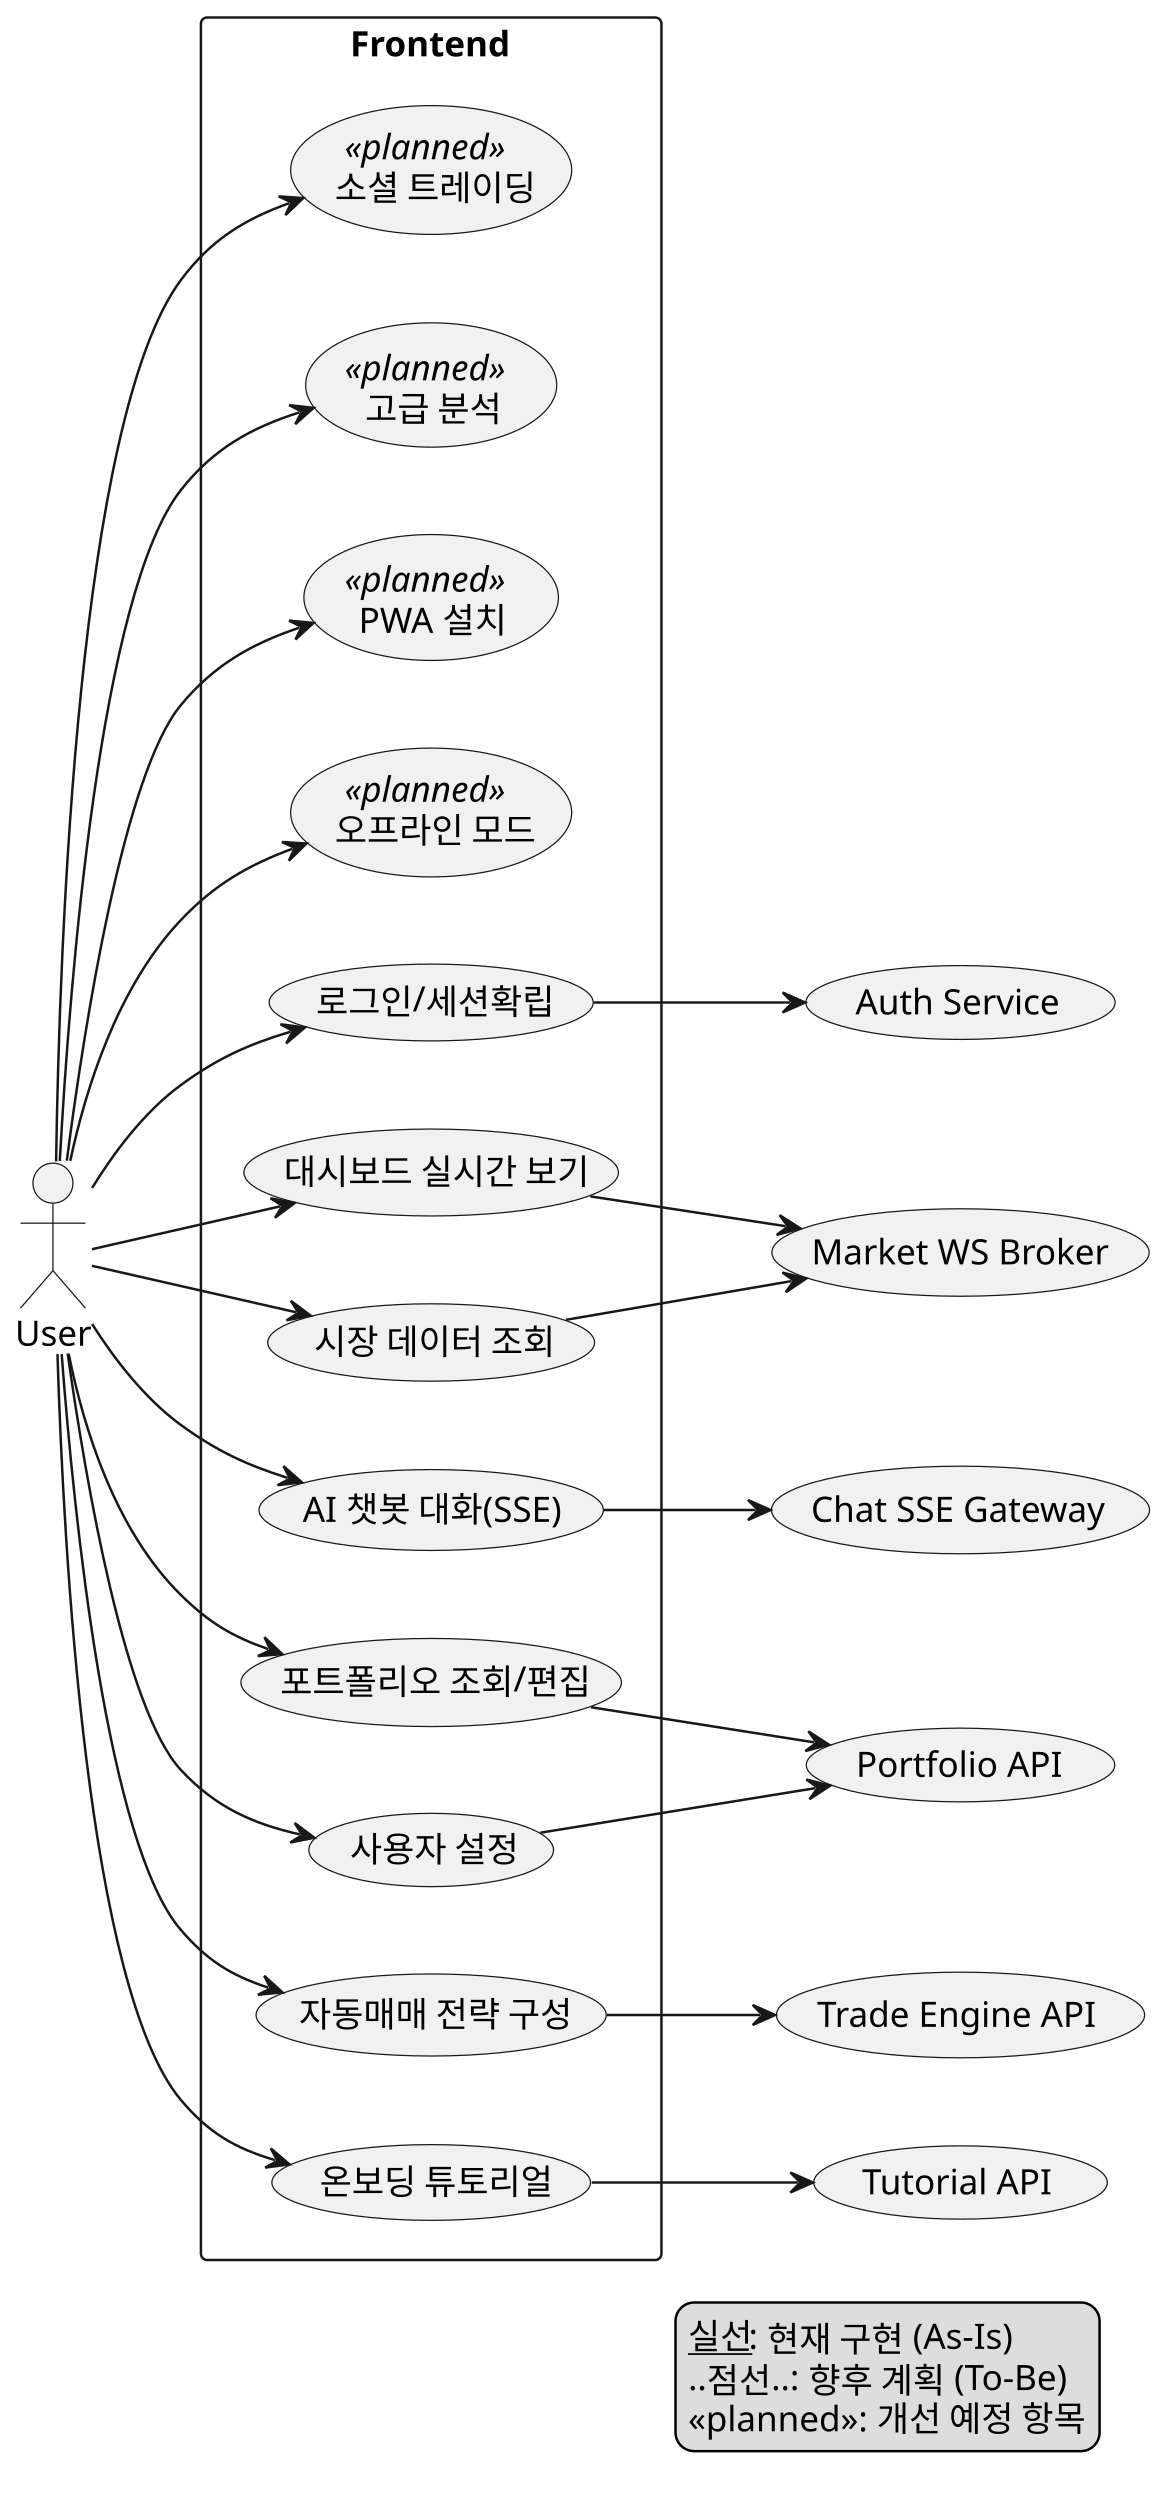
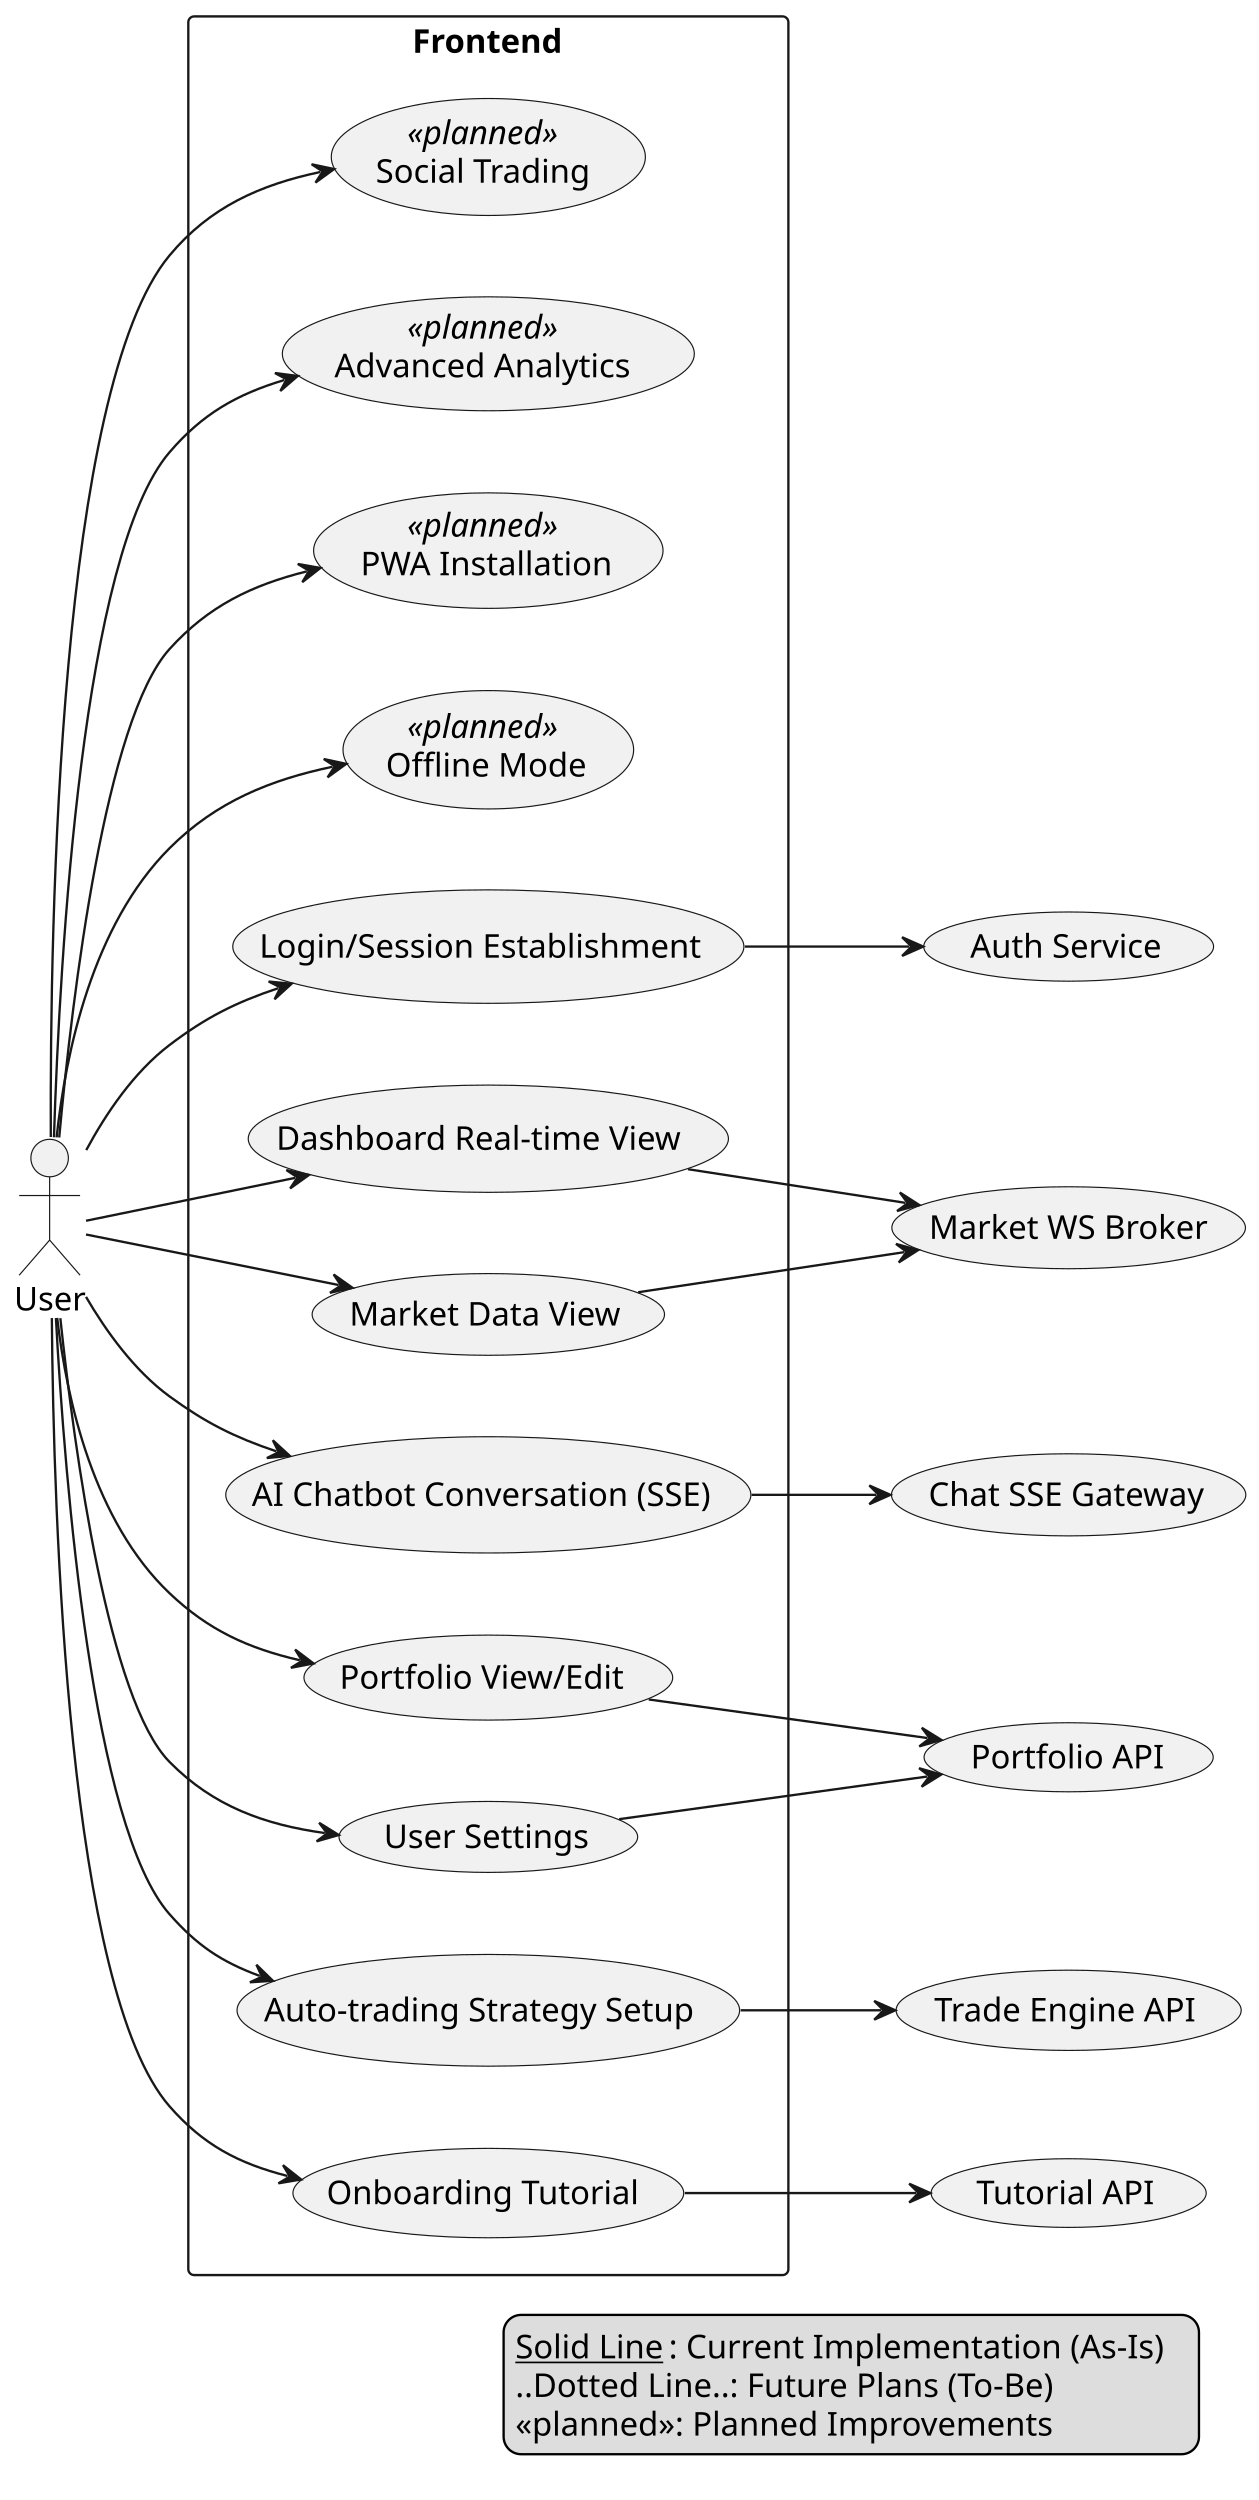
- <svg xmlns="http://www.w3.org/2000/svg" contentStyleType="text/css" data-diagram-type="DESCRIPTION" height="1000px" preserveAspectRatio="none" style="width:465px;height:1000px;background:#FFFFFF;" version="1.1" viewBox="0 0 465 1000" width="465px" zoomAndPan="magnify">
+ <svg xmlns="http://www.w3.org/2000/svg" contentStyleType="text/css" data-diagram-type="DESCRIPTION" height="1067px" preserveAspectRatio="none" style="width:537px;height:1067px;background:#FFFFFF;" version="1.1" viewBox="0 0 537 1067" width="537px" zoomAndPan="magnify">
  <defs />
  <g>
    <g class="cluster" data-entity="FE" data-source-line="3" data-uid="ent0003" id="cluster_FE">
-       <rect fill="none" height="897" rx="2.5" ry="2.5" style="stroke:#181818;stroke-width:1;" width="184.21" x="80.37" y="7" />
-       <text fill="#000000" font-family="sans-serif" font-size="14" font-weight="bold" lengthAdjust="spacing" textLength="64.887" x="140.032" y="22.535">Frontend</text>
+       <rect fill="none" height="964" rx="2.5" ry="2.5" style="stroke:#181818;stroke-width:1;" width="256.11" x="80.37" y="7" />
+       <text fill="#000000" font-family="sans-serif" font-size="14" font-weight="bold" lengthAdjust="spacing" textLength="64.887" x="175.982" y="22.535">Frontend</text>
    </g>
    <g class="entity" data-entity="UC_Login" data-source-line="4" data-uid="ent0004" id="entity_UC_Login">
-       <ellipse cx="172.469" cy="401.002" fill="#F1F1F1" rx="64.808" ry="15.362" style="stroke:#181818;stroke-width:0.5;" />
-       <text fill="#000000" font-family="sans-serif" font-size="14" lengthAdjust="spacing" textLength="92.112" x="126.413" y="405.746">로그인/세션확립</text>
+       <ellipse cx="208.421" cy="404.004" fill="#F1F1F1" rx="109.071" ry="24.214" style="stroke:#181818;stroke-width:0.5;" />
+       <text fill="#000000" font-family="sans-serif" font-size="14" lengthAdjust="spacing" textLength="195.467" x="110.687" y="408.748">Login/Session Establishment</text>
    </g>
    <g class="entity" data-entity="UC_ViewDashboard" data-source-line="5" data-uid="ent0005" id="entity_UC_ViewDashboard">
-       <ellipse cx="172.471" cy="469.002" fill="#F1F1F1" rx="74.912" ry="17.382" style="stroke:#181818;stroke-width:0.5;" />
-       <text fill="#000000" font-family="sans-serif" font-size="14" lengthAdjust="spacing" textLength="117.849" x="113.547" y="473.746">대시보드 실시간 보기</text>
+       <ellipse cx="208.421" cy="486.004" fill="#F1F1F1" rx="102.471" ry="22.894" style="stroke:#181818;stroke-width:0.5;" />
+       <text fill="#000000" font-family="sans-serif" font-size="14" lengthAdjust="spacing" textLength="181.057" x="117.893" y="490.748">Dashboard Real-time View</text>
    </g>
    <g class="entity" data-entity="UC_ChatAI" data-source-line="6" data-uid="ent0006" id="entity_UC_ChatAI">
-       <ellipse cx="172.474" cy="604.005" fill="#F1F1F1" rx="68.874" ry="16.175" style="stroke:#181818;stroke-width:0.5;" />
-       <text fill="#000000" font-family="sans-serif" font-size="14" lengthAdjust="spacing" textLength="102.765" x="121.091" y="608.749">AI 챗봇 대화(SSE)</text>
+       <ellipse cx="208.417" cy="638.001" fill="#F1F1F1" rx="112.057" ry="24.811" style="stroke:#181818;stroke-width:0.5;" />
+       <text fill="#000000" font-family="sans-serif" font-size="14" lengthAdjust="spacing" textLength="201.934" x="107.45" y="642.746">AI Chatbot Conversation (SSE)</text>
    </g>
    <g class="entity" data-entity="UC_ManagePortfolio" data-source-line="7" data-uid="ent0007" id="entity_UC_ManagePortfolio">
-       <ellipse cx="172.469" cy="673.002" fill="#F1F1F1" rx="76.109" ry="17.622" style="stroke:#181818;stroke-width:0.5;" />
-       <text fill="#000000" font-family="sans-serif" font-size="14" lengthAdjust="spacing" textLength="120.761" x="112.089" y="677.746">포트폴리오 조회/편집</text>
+       <ellipse cx="208.419" cy="716" fill="#F1F1F1" rx="78.699" ry="18.14" style="stroke:#181818;stroke-width:0.5;" />
+       <text fill="#000000" font-family="sans-serif" font-size="14" lengthAdjust="spacing" textLength="126.984" x="144.927" y="720.744">Portfolio View/Edit</text>
    </g>
    <g class="entity" data-entity="UC_Autotrade" data-source-line="8" data-uid="ent0008" id="entity_UC_Autotrade">
-       <ellipse cx="172.47" cy="805.998" fill="#F1F1F1" rx="70.04" ry="16.408" style="stroke:#181818;stroke-width:0.5;" />
-       <text fill="#000000" font-family="sans-serif" font-size="14" lengthAdjust="spacing" textLength="105.739" x="119.6" y="810.742">자동매매 전략 구성</text>
+       <ellipse cx="208.42" cy="858" fill="#F1F1F1" rx="107.25" ry="23.85" style="stroke:#181818;stroke-width:0.5;" />
+       <text fill="#000000" font-family="sans-serif" font-size="14" lengthAdjust="spacing" textLength="191.509" x="112.665" y="862.744">Auto-trading Strategy Setup</text>
    </g>
    <g class="entity" data-entity="UC_Settings" data-source-line="9" data-uid="ent0009" id="entity_UC_Settings">
-       <ellipse cx="172.468" cy="739.999" fill="#F1F1F1" rx="48.948" ry="14.659" style="stroke:#181818;stroke-width:0.5;" />
-       <text fill="#000000" font-family="sans-serif" font-size="14" lengthAdjust="spacing" textLength="64.98" x="139.978" y="744.743">사용자 설정</text>
+       <ellipse cx="208.425" cy="783.997" fill="#F1F1F1" rx="63.735" ry="15.147" style="stroke:#181818;stroke-width:0.5;" />
+       <text fill="#000000" font-family="sans-serif" font-size="14" lengthAdjust="spacing" textLength="89.209" x="163.82" y="788.741">User Settings</text>
    </g>
    <g class="entity" data-entity="UC_Tutorial" data-source-line="10" data-uid="ent0010" id="entity_UC_Tutorial">
-       <ellipse cx="172.471" cy="872.996" fill="#F1F1F1" rx="63.731" ry="15.146" style="stroke:#181818;stroke-width:0.5;" />
-       <text fill="#000000" font-family="sans-serif" font-size="14" lengthAdjust="spacing" textLength="89.2" x="127.871" y="877.74">온보딩 튜토리얼</text>
+       <ellipse cx="208.416" cy="936.001" fill="#F1F1F1" rx="83.406" ry="19.081" style="stroke:#181818;stroke-width:0.5;" />
+       <text fill="#000000" font-family="sans-serif" font-size="14" lengthAdjust="spacing" textLength="138.072" x="139.38" y="940.745">Onboarding Tutorial</text>
    </g>
    <g class="entity" data-entity="UC_MarketData" data-source-line="11" data-uid="ent0011" id="entity_UC_MarketData">
-       <ellipse cx="172.466" cy="536.995" fill="#F1F1F1" rx="65.376" ry="15.475" style="stroke:#181818;stroke-width:0.5;" />
-       <text fill="#000000" font-family="sans-serif" font-size="14" lengthAdjust="spacing" textLength="93.629" x="125.651" y="541.739">시장 데이터 조회</text>
+       <ellipse cx="208.417" cy="561.001" fill="#F1F1F1" rx="75.207" ry="17.441" style="stroke:#181818;stroke-width:0.5;" />
+       <text fill="#000000" font-family="sans-serif" font-size="14" lengthAdjust="spacing" textLength="118.569" x="149.132" y="565.745">Market Data View</text>
    </g>
    <g class="entity" data-entity="UC_OfflineMode" data-source-line="13" data-uid="ent0012" id="entity_UC_OfflineMode">
-       <ellipse cx="172.471" cy="325.002" fill="#F1F1F1" rx="56.211" ry="25.762" style="stroke:#181818;stroke-width:0.5;" />
-       <text fill="#000000" font-family="sans-serif" font-size="14" font-style="italic" lengthAdjust="spacing" textLength="69.248" x="137.847" y="320.706">«planned»</text>
-       <text fill="#000000" font-family="sans-serif" font-size="14" lengthAdjust="spacing" textLength="77.09" x="133.926" y="337.194">오프라인 모드</text>
+       <ellipse cx="208.415" cy="319.997" fill="#F1F1F1" rx="62.025" ry="25.257" style="stroke:#181818;stroke-width:0.5;" />
+       <text fill="#000000" font-family="sans-serif" font-size="14" font-style="italic" lengthAdjust="spacing" textLength="69.248" x="173.791" y="314.96">«planned»</text>
+       <text fill="#000000" font-family="sans-serif" font-size="14" lengthAdjust="spacing" textLength="87.452" x="164.689" y="331.448">Offline Mode</text>
    </g>
    <g class="entity" data-entity="UC_PWA" data-source-line="14" data-uid="ent0013" id="entity_UC_PWA">
-       <ellipse cx="172.472" cy="238.996" fill="#F1F1F1" rx="50.913" ry="25.176" style="stroke:#181818;stroke-width:0.5;" />
-       <text fill="#000000" font-family="sans-serif" font-size="14" font-style="italic" lengthAdjust="spacing" textLength="69.248" x="137.849" y="236.656">«planned»</text>
-       <text fill="#000000" font-family="sans-serif" font-size="14" lengthAdjust="spacing" textLength="58.024" x="143.461" y="253.144">PWA 설치</text>
+       <ellipse cx="208.416" cy="234.999" fill="#F1F1F1" rx="74.576" ry="24.649" style="stroke:#181818;stroke-width:0.5;" />
+       <text fill="#000000" font-family="sans-serif" font-size="14" font-style="italic" lengthAdjust="spacing" textLength="69.248" x="173.791" y="229.04">«planned»</text>
+       <text fill="#000000" font-family="sans-serif" font-size="14" lengthAdjust="spacing" textLength="109.026" x="153.902" y="245.528">PWA Installation</text>
    </g>
    <g class="entity" data-entity="UC_AdvancedAnalytics" data-source-line="15" data-uid="ent0014" id="entity_UC_AdvancedAnalytics">
-       <ellipse cx="172.475" cy="153.998" fill="#F1F1F1" rx="50.225" ry="24.858" style="stroke:#181818;stroke-width:0.5;" />
-       <text fill="#000000" font-family="sans-serif" font-size="14" font-style="italic" lengthAdjust="spacing" textLength="69.248" x="137.851" y="152.122">«planned»</text>
-       <text fill="#000000" font-family="sans-serif" font-size="14" lengthAdjust="spacing" textLength="52.87" x="146.04" y="168.61">고급 분석</text>
+       <ellipse cx="208.418" cy="150.997" fill="#F1F1F1" rx="87.928" ry="24.317" style="stroke:#181818;stroke-width:0.5;" />
+       <text fill="#000000" font-family="sans-serif" font-size="14" font-style="italic" lengthAdjust="spacing" textLength="69.248" x="173.794" y="144.52">«planned»</text>
+       <text fill="#000000" font-family="sans-serif" font-size="14" lengthAdjust="spacing" textLength="131.38" x="142.728" y="161.008">Advanced Analytics</text>
    </g>
    <g class="entity" data-entity="UC_SocialTrading" data-source-line="16" data-uid="ent0015" id="entity_UC_SocialTrading">
-       <ellipse cx="172.471" cy="68.002" fill="#F1F1F1" rx="56.211" ry="25.762" style="stroke:#181818;stroke-width:0.5;" />
-       <text fill="#000000" font-family="sans-serif" font-size="14" font-style="italic" lengthAdjust="spacing" textLength="69.248" x="137.847" y="63.706">«planned»</text>
-       <text fill="#000000" font-family="sans-serif" font-size="14" lengthAdjust="spacing" textLength="77.09" x="133.926" y="80.194">소셜 트레이딩</text>
+       <ellipse cx="208.421" cy="67" fill="#F1F1F1" rx="67.031" ry="24.96" style="stroke:#181818;stroke-width:0.5;" />
+       <text fill="#000000" font-family="sans-serif" font-size="14" font-style="italic" lengthAdjust="spacing" textLength="69.248" x="173.797" y="61.516">«planned»</text>
+       <text fill="#000000" font-family="sans-serif" font-size="14" lengthAdjust="spacing" textLength="96.154" x="160.344" y="78.004">Social Trading</text>
    </g>
    <g class="entity" data-entity="User" data-source-line="2" data-uid="ent0002" id="entity_User">
-       <ellipse cx="21.183" cy="473.26" fill="#F1F1F1" rx="8" ry="8" style="stroke:#181818;stroke-width:0.5;" />
-       <path d="M21.183,481.26 L21.183,508.26 M8.183,489.26 L34.183,489.26 M21.183,508.26 L8.183,523.26 M21.183,508.26 L34.183,523.26" fill="none" style="stroke:#181818;stroke-width:0.5;" />
-       <text fill="#000000" font-family="sans-serif" font-size="14" lengthAdjust="spacing" textLength="30.365" x="6" y="538.295">User</text>
+       <ellipse cx="21.183" cy="494.26" fill="#F1F1F1" rx="8" ry="8" style="stroke:#181818;stroke-width:0.5;" />
+       <path d="M21.183,502.26 L21.183,529.26 M8.183,510.26 L34.183,510.26 M21.183,529.26 L8.183,544.26 M21.183,529.26 L34.183,544.26" fill="none" style="stroke:#181818;stroke-width:0.5;" />
+       <text fill="#000000" font-family="sans-serif" font-size="14" lengthAdjust="spacing" textLength="30.365" x="6" y="559.295">User</text>
    </g>
    <g class="entity" data-entity="Auth Service" data-source-line="32" data-uid="ent0028" id="entity_Auth Service">
-       <ellipse cx="384.211" cy="401.002" fill="#F1F1F1" rx="61.861" ry="14.772" style="stroke:#181818;stroke-width:0.5;" />
-       <text fill="#000000" font-family="sans-serif" font-size="14" lengthAdjust="spacing" textLength="84.034" x="342.194" y="405.746">Auth Service</text>
+       <ellipse cx="456.101" cy="404.002" fill="#F1F1F1" rx="61.861" ry="14.772" style="stroke:#181818;stroke-width:0.5;" />
+       <text fill="#000000" font-family="sans-serif" font-size="14" lengthAdjust="spacing" textLength="84.034" x="414.084" y="408.746">Auth Service</text>
    </g>
    <g class="entity" data-entity="Market WS Broker" data-source-line="33" data-uid="ent0030" id="entity_Market WS Broker">
-       <ellipse cx="384.208" cy="501.004" fill="#F1F1F1" rx="75.468" ry="17.494" style="stroke:#181818;stroke-width:0.5;" />
-       <text fill="#000000" font-family="sans-serif" font-size="14" lengthAdjust="spacing" textLength="119.205" x="324.605" y="505.748">Market WS Broker</text>
+       <ellipse cx="456.098" cy="524.004" fill="#F1F1F1" rx="75.468" ry="17.494" style="stroke:#181818;stroke-width:0.5;" />
+       <text fill="#000000" font-family="sans-serif" font-size="14" lengthAdjust="spacing" textLength="119.205" x="396.495" y="528.748">Market WS Broker</text>
    </g>
    <g class="entity" data-entity="Chat SSE Gateway" data-source-line="34" data-uid="ent0032" id="entity_Chat SSE Gateway">
-       <ellipse cx="384.205" cy="603.995" fill="#F1F1F1" rx="75.626" ry="17.525" style="stroke:#181818;stroke-width:0.5;" />
-       <text fill="#000000" font-family="sans-serif" font-size="14" lengthAdjust="spacing" textLength="119.588" x="324.411" y="608.739">Chat SSE Gateway</text>
+       <ellipse cx="456.096" cy="637.995" fill="#F1F1F1" rx="75.626" ry="17.525" style="stroke:#181818;stroke-width:0.5;" />
+       <text fill="#000000" font-family="sans-serif" font-size="14" lengthAdjust="spacing" textLength="119.588" x="396.301" y="642.739">Chat SSE Gateway</text>
    </g>
    <g class="entity" data-entity="Portfolio API" data-source-line="35" data-uid="ent0034" id="entity_Portfolio API">
-       <ellipse cx="384.207" cy="706.001" fill="#F1F1F1" rx="61.707" ry="14.741" style="stroke:#181818;stroke-width:0.5;" />
-       <text fill="#000000" font-family="sans-serif" font-size="14" lengthAdjust="spacing" textLength="83.603" x="342.405" y="710.746">Portfolio API</text>
+       <ellipse cx="456.097" cy="750.001" fill="#F1F1F1" rx="61.707" ry="14.741" style="stroke:#181818;stroke-width:0.5;" />
+       <text fill="#000000" font-family="sans-serif" font-size="14" lengthAdjust="spacing" textLength="83.603" x="414.295" y="754.746">Portfolio API</text>
    </g>
    <g class="entity" data-entity="Trade Engine API" data-source-line="36" data-uid="ent0036" id="entity_Trade Engine API">
-       <ellipse cx="384.209" cy="806" fill="#F1F1F1" rx="73.649" ry="17.13" style="stroke:#181818;stroke-width:0.5;" />
-       <text fill="#000000" font-family="sans-serif" font-size="14" lengthAdjust="spacing" textLength="114.755" x="326.832" y="810.744">Trade Engine API</text>
+       <ellipse cx="456.099" cy="858" fill="#F1F1F1" rx="73.649" ry="17.13" style="stroke:#181818;stroke-width:0.5;" />
+       <text fill="#000000" font-family="sans-serif" font-size="14" lengthAdjust="spacing" textLength="114.755" x="398.722" y="862.744">Trade Engine API</text>
    </g>
    <g class="entity" data-entity="Tutorial API" data-source-line="39" data-uid="ent0040" id="entity_Tutorial API">
-       <ellipse cx="384.214" cy="872.999" fill="#F1F1F1" rx="58.714" ry="14.659" style="stroke:#181818;stroke-width:0.5;" />
-       <text fill="#000000" font-family="sans-serif" font-size="14" lengthAdjust="spacing" textLength="78.791" x="344.818" y="877.743">Tutorial API</text>
+       <ellipse cx="456.104" cy="935.999" fill="#F1F1F1" rx="58.714" ry="14.659" style="stroke:#181818;stroke-width:0.5;" />
+       <text fill="#000000" font-family="sans-serif" font-size="14" lengthAdjust="spacing" textLength="78.791" x="416.708" y="940.743">Tutorial API</text>
    </g>
    <g class="link" data-entity-1="User" data-entity-2="UC_Login" data-source-line="19" data-uid="lnk16" id="link_User_UC_Login">
-       <path d="M36.84,475.19 C45.5,461.11 57.66,444.76 72.37,434 C86.93,423.34 99.39,417.705 116.22,412.685" fill="none" id="User-to-UC_Login" style="stroke:#181818;stroke-width:1;" />
-       <polygon fill="#181818" points="121.97,410.97,112.202,409.709,117.179,412.399,114.489,417.376,121.97,410.97" style="stroke:#181818;stroke-width:1;" />
+       <path d="M36.81,490.86 C45.2,475.27 57.11,457.6 72.37,446 C87.61,434.4 100.408,427.878 118.758,421.758" fill="none" id="User-to-UC_Login" style="stroke:#181818;stroke-width:1;" />
+       <polygon fill="#181818" points="124.45,419.86,114.647,418.913,119.707,421.442,117.178,426.502,124.45,419.86" style="stroke:#181818;stroke-width:1;" />
    </g>
    <g class="link" data-entity-1="User" data-entity-2="UC_ViewDashboard" data-source-line="20" data-uid="lnk17" id="link_User_UC_ViewDashboard">
-       <path d="M36.77,499.68 C55.48,495.42 83.12,489.122 112.02,482.542" fill="none" id="User-to-UC_ViewDashboard" style="stroke:#181818;stroke-width:1;" />
-       <polygon fill="#181818" points="117.87,481.21,108.207,479.308,112.995,482.32,109.983,487.108,117.87,481.21" style="stroke:#181818;stroke-width:1;" />
+       <path d="M36.72,521.02 C57.27,516.8 90.423,510.007 125.973,502.707" fill="none" id="User-to-UC_ViewDashboard" style="stroke:#181818;stroke-width:1;" />
+       <polygon fill="#181818" points="131.85,501.5,122.229,499.392,126.952,502.506,123.838,507.229,131.85,501.5" style="stroke:#181818;stroke-width:1;" />
    </g>
    <g class="link" data-entity-1="User" data-entity-2="UC_ChatAI" data-source-line="21" data-uid="lnk18" id="link_User_UC_ChatAI">
-       <path d="M36.83,529.61 C45.57,543.34 57.8,559.39 72.37,570 C86.63,580.38 98.597,585.979 115.057,591.159" fill="none" id="User-to-UC_ChatAI" style="stroke:#181818;stroke-width:1;" />
-       <polygon fill="#181818" points="120.78,592.96,113.396,586.443,116.011,591.459,110.994,594.074,120.78,592.96" style="stroke:#181818;stroke-width:1;" />
+       <path d="M36.71,553.51 C45.26,568.15 57.36,585.02 72.37,596 C87.52,607.09 99.993,613.398 118.013,619.457" fill="none" id="User-to-UC_ChatAI" style="stroke:#181818;stroke-width:1;" />
+       <polygon fill="#181818" points="123.7,621.37,116.445,614.71,118.961,619.776,113.894,622.293,123.7,621.37" style="stroke:#181818;stroke-width:1;" />
    </g>
    <g class="link" data-entity-1="User" data-entity-2="UC_ManagePortfolio" data-source-line="22" data-uid="lnk19" id="link_User_UC_ManagePortfolio">
-       <path d="M27.48,541.56 C33.5,571.54 46.16,612.22 72.37,638 C83.49,648.94 92.581,654.487 107.291,659.667" fill="none" id="User-to-UC_ManagePortfolio" style="stroke:#181818;stroke-width:1;" />
-       <polygon fill="#181818" points="112.95,661.66,105.79,654.898,108.234,659.999,103.132,662.444,112.95,661.66" style="stroke:#181818;stroke-width:1;" />
+       <path d="M24.41,562.48 C28.52,597.85 40.09,649.33 72.37,680 C88.99,695.8 105.895,703.485 127.985,708.605" fill="none" id="User-to-UC_ManagePortfolio" style="stroke:#181818;stroke-width:1;" />
+       <polygon fill="#181818" points="133.83,709.96,125.966,704.031,128.959,708.831,124.159,711.825,133.83,709.96" style="stroke:#181818;stroke-width:1;" />
    </g>
    <g class="link" data-entity-1="User" data-entity-2="UC_Autotrade" data-source-line="23" data-uid="lnk20" id="link_User_UC_Autotrade">
-       <path d="M24.67,541.65 C29.65,607.59 43.02,738.02 72.37,772 C82.83,784.11 92.114,790.034 107.274,795.054" fill="none" id="User-to-UC_Autotrade" style="stroke:#181818;stroke-width:1;" />
-       <polygon fill="#181818" points="112.97,796.94,105.684,790.314,108.224,795.368,103.169,797.908,112.97,796.94" style="stroke:#181818;stroke-width:1;" />
+       <path d="M23.86,562.54 C27.72,633.23 39.55,779.8 72.37,817 C84.04,830.23 94.201,837.182 110.861,843.332" fill="none" id="User-to-UC_Autotrade" style="stroke:#181818;stroke-width:1;" />
+       <polygon fill="#181818" points="116.49,845.41,109.432,838.541,111.799,843.678,106.662,846.046,116.49,845.41" style="stroke:#181818;stroke-width:1;" />
    </g>
    <g class="link" data-entity-1="User" data-entity-2="UC_Settings" data-source-line="24" data-uid="lnk21" id="link_User_UC_Settings">
-       <path d="M27.07,541.4 C34.48,593.84 50.09,684.06 72.37,708 C86.16,722.83 100.998,729.486 119.918,733.766" fill="none" id="User-to-UC_Settings" style="stroke:#181818;stroke-width:1;" />
-       <polygon fill="#181818" points="125.77,735.09,117.874,729.203,120.893,733.987,116.109,737.006,125.77,735.09" style="stroke:#181818;stroke-width:1;" />
+       <path d="M25.75,562.6 C31.89,620.42 46.35,725.57 72.37,752 C91.13,771.06 113.068,778.78 138.638,782.35" fill="none" id="User-to-UC_Settings" style="stroke:#181818;stroke-width:1;" />
+       <polygon fill="#181818" points="144.58,783.18,136.22,777.974,139.628,782.489,135.113,785.897,144.58,783.18" style="stroke:#181818;stroke-width:1;" />
    </g>
    <g class="link" data-entity-1="User" data-entity-2="UC_Tutorial" data-source-line="25" data-uid="lnk22" id="link_User_UC_Tutorial">
-       <path d="M22.99,541.64 C25.4,620.32 34.94,795.44 72.37,840 C83.33,853.05 93.846,859.27 110.056,864.06" fill="none" id="User-to-UC_Tutorial" style="stroke:#181818;stroke-width:1;" />
-       <polygon fill="#181818" points="115.81,865.76,108.312,859.374,111.015,864.343,106.045,867.046,115.81,865.76" style="stroke:#181818;stroke-width:1;" />
+       <path d="M22.13,562.56 C22.81,647.98 29.09,849.48 72.37,899 C86.68,915.38 101.687,923.345 122.707,928.715" fill="none" id="User-to-UC_Tutorial" style="stroke:#181818;stroke-width:1;" />
+       <polygon fill="#181818" points="128.52,930.2,120.79,924.097,123.676,928.962,118.81,931.848,128.52,930.2" style="stroke:#181818;stroke-width:1;" />
    </g>
    <g class="link" data-entity-1="User" data-entity-2="UC_MarketData" data-source-line="26" data-uid="lnk23" id="link_User_UC_MarketData">
-       <path d="M36.77,506.32 C56.87,510.9 88.19,518.028 118.4,524.908" fill="none" id="User-to-UC_MarketData" style="stroke:#181818;stroke-width:1;" />
-       <polygon fill="#181818" points="124.25,526.24,116.363,520.341,119.375,525.13,114.587,528.142,124.25,526.24" style="stroke:#181818;stroke-width:1;" />
+       <path d="M36.72,526.9 C60.94,531.74 104.926,540.524 144.546,548.444" fill="none" id="User-to-UC_MarketData" style="stroke:#181818;stroke-width:1;" />
+       <polygon fill="#181818" points="150.43,549.62,142.389,543.933,145.527,548.64,140.821,551.778,150.43,549.62" style="stroke:#181818;stroke-width:1;" />
    </g>
    <g class="link" data-entity-1="User" data-entity-2="UC_OfflineMode" data-source-line="27" data-uid="lnk24" id="link_User_UC_OfflineMode">
-       <path d="M28.11,464.32 C34.46,434.68 47.25,394.49 72.37,368 C85.85,353.78 99.215,346.088 116.965,339.498" fill="none" id="User-to-UC_OfflineMode" style="stroke:#181818;stroke-width:1;" />
-       <polygon fill="#181818" points="122.59,337.41,112.76,336.793,117.903,339.15,115.545,344.292,122.59,337.41" style="stroke:#181818;stroke-width:1;" />
+       <path d="M24.16,485.43 C28.08,448.91 39.49,394.91 72.37,362 C92.32,342.02 115.728,332.755 141.928,327.245" fill="none" id="User-to-UC_OfflineMode" style="stroke:#181818;stroke-width:1;" />
+       <polygon fill="#181818" points="147.8,326.01,138.169,323.948,142.907,327.039,139.816,331.777,147.8,326.01" style="stroke:#181818;stroke-width:1;" />
    </g>
    <g class="link" data-entity-1="User" data-entity-2="UC_PWA" data-source-line="28" data-uid="lnk25" id="link_User_UC_PWA">
-       <path d="M26.73,464.27 C33.96,408.54 49.64,309.41 72.37,282 C85.78,265.83 100.736,257.502 119.726,251.082" fill="none" id="User-to-UC_PWA" style="stroke:#181818;stroke-width:1;" />
-       <polygon fill="#181818" points="125.41,249.16,115.603,248.253,120.673,250.761,118.165,255.832,125.41,249.16" style="stroke:#181818;stroke-width:1;" />
+       <path d="M25.27,485.47 C30.95,423.9 45.08,307.19 72.37,277 C88.91,258.69 107.459,249.736 130.959,243.856" fill="none" id="User-to-UC_PWA" style="stroke:#181818;stroke-width:1;" />
+       <polygon fill="#181818" points="136.78,242.4,127.078,240.704,131.929,243.614,129.02,248.465,136.78,242.4" style="stroke:#181818;stroke-width:1;" />
    </g>
    <g class="link" data-entity-1="User" data-entity-2="UC_AdvancedAnalytics" data-source-line="29" data-uid="lnk26" id="link_User_UC_AdvancedAnalytics">
-       <path d="M23.92,464.39 C27.93,391.46 40.08,237.08 72.37,196 C85.41,179.4 100.535,171.097 119.745,164.957" fill="none" id="User-to-UC_AdvancedAnalytics" style="stroke:#181818;stroke-width:1;" />
-       <polygon fill="#181818" points="125.46,163.13,115.669,162.06,120.697,164.652,118.105,169.68,125.46,163.13" style="stroke:#181818;stroke-width:1;" />
+       <path d="M23.03,485.39 C25.52,407.71 35.19,236.26 72.37,193 C86.37,176.7 100.835,168.372 121.365,162.182" fill="none" id="User-to-UC_AdvancedAnalytics" style="stroke:#181818;stroke-width:1;" />
+       <polygon fill="#181818" points="127.11,160.45,117.338,159.218,122.323,161.893,119.648,166.878,127.11,160.45" style="stroke:#181818;stroke-width:1;" />
    </g>
    <g class="link" data-entity-1="User" data-entity-2="UC_SocialTrading" data-source-line="30" data-uid="lnk27" id="link_User_UC_SocialTrading">
-       <path d="M22.44,464.58 C23.75,377.26 31.22,167.22 72.37,112 C84.23,96.07 97.509,87.843 115.649,81.273" fill="none" id="User-to-UC_SocialTrading" style="stroke:#181818;stroke-width:1;" />
-       <polygon fill="#181818" points="121.29,79.23,111.466,78.534,116.589,80.933,114.19,86.056,121.29,79.23" style="stroke:#181818;stroke-width:1;" />
+       <path d="M21.68,485.28 C21.28,393.38 25.2,165.59 72.37,109 C89.66,88.25 111.161,78.825 136.751,73.395" fill="none" id="User-to-UC_SocialTrading" style="stroke:#181818;stroke-width:1;" />
+       <polygon fill="#181818" points="142.62,72.15,132.986,70.105,137.729,73.188,134.646,77.931,142.62,72.15" style="stroke:#181818;stroke-width:1;" />
    </g>
    <g class="link" data-entity-1="UC_Login" data-entity-2="Auth Service" data-source-line="32" data-uid="lnk29" id="link_UC_Login_Auth Service">
-       <path d="M237.54,401 C264.41,401 289.5,401 316.05,401" fill="none" id="UC_Login-to-Auth Service" style="stroke:#181818;stroke-width:1;" />
-       <polygon fill="#181818" points="322.05,401,313.05,397,317.05,401,313.05,405,322.05,401" style="stroke:#181818;stroke-width:1;" />
+       <path d="M317.9,404 C343.99,404 364.96,404 388.01,404" fill="none" id="UC_Login-to-Auth Service" style="stroke:#181818;stroke-width:1;" />
+       <polygon fill="#181818" points="394.01,404,385.01,400,389.01,404,385.01,408,394.01,404" style="stroke:#181818;stroke-width:1;" />
    </g>
    <g class="link" data-entity-1="UC_ViewDashboard" data-entity-2="Market WS Broker" data-source-line="33" data-uid="lnk31" id="link_UC_ViewDashboard_Market WS Broker">
-       <path d="M236.12,478.56 C262.67,482.61 287.639,486.414 314.229,490.474" fill="none" id="UC_ViewDashboard-to-Market WS Broker" style="stroke:#181818;stroke-width:1;" />
-       <polygon fill="#181818" points="320.16,491.38,311.867,486.067,315.217,490.625,310.659,493.976,320.16,491.38" style="stroke:#181818;stroke-width:1;" />
+       <path d="M293.63,499.02 C325.99,504.03 356.411,508.733 386.421,513.373" fill="none" id="UC_ViewDashboard-to-Market WS Broker" style="stroke:#181818;stroke-width:1;" />
+       <polygon fill="#181818" points="392.35,514.29,384.067,508.962,387.409,513.526,382.844,516.868,392.35,514.29" style="stroke:#181818;stroke-width:1;" />
    </g>
    <g class="link" data-entity-1="UC_ChatAI" data-entity-2="Chat SSE Gateway" data-source-line="34" data-uid="lnk33" id="link_UC_ChatAI_Chat SSE Gateway">
-       <path d="M241.57,604 C262.86,604 280.47,604 302.21,604" fill="none" id="UC_ChatAI-to-Chat SSE Gateway" style="stroke:#181818;stroke-width:1;" />
-       <polygon fill="#181818" points="308.21,604,299.21,600,303.21,604,299.21,608,308.21,604" style="stroke:#181818;stroke-width:1;" />
+       <path d="M320.76,638 C340.82,638 355.29,638 374.02,638" fill="none" id="UC_ChatAI-to-Chat SSE Gateway" style="stroke:#181818;stroke-width:1;" />
+       <polygon fill="#181818" points="380.02,638,371.02,634,375.02,638,371.02,642,380.02,638" style="stroke:#181818;stroke-width:1;" />
    </g>
    <g class="link" data-entity-1="UC_ManagePortfolio" data-entity-2="Portfolio API" data-source-line="35" data-uid="lnk35" id="link_UC_ManagePortfolio_Portfolio API">
-       <path d="M236.4,682.9 C266.81,687.69 296.923,692.428 325.683,696.948" fill="none" id="UC_ManagePortfolio-to-Portfolio API" style="stroke:#181818;stroke-width:1;" />
-       <polygon fill="#181818" points="331.61,697.88,323.34,692.531,326.671,697.104,322.098,700.434,331.61,697.88" style="stroke:#181818;stroke-width:1;" />
+       <path d="M276.88,725.34 C316.23,730.78 359.227,736.727 395.857,741.797" fill="none" id="UC_ManagePortfolio-to-Portfolio API" style="stroke:#181818;stroke-width:1;" />
+       <polygon fill="#181818" points="401.8,742.62,393.433,737.424,396.847,741.934,392.337,745.348,401.8,742.62" style="stroke:#181818;stroke-width:1;" />
    </g>
    <g class="link" data-entity-1="UC_Autotrade" data-entity-2="Trade Engine API" data-source-line="36" data-uid="lnk37" id="link_UC_Autotrade_Trade Engine API">
-       <path d="M242.73,806 C264.33,806 282.21,806 304.06,806" fill="none" id="UC_Autotrade-to-Trade Engine API" style="stroke:#181818;stroke-width:1;" />
-       <polygon fill="#181818" points="310.06,806,301.06,802,305.06,806,301.06,810,310.06,806" style="stroke:#181818;stroke-width:1;" />
+       <path d="M316.11,858 C338.38,858 355.38,858 376.1,858" fill="none" id="UC_Autotrade-to-Trade Engine API" style="stroke:#181818;stroke-width:1;" />
+       <polygon fill="#181818" points="382.1,858,373.1,854,377.1,858,373.1,862,382.1,858" style="stroke:#181818;stroke-width:1;" />
    </g>
    <g class="link" data-entity-1="UC_Settings" data-entity-2="Portfolio API" data-source-line="37" data-uid="lnk38" id="link_UC_Settings_Portfolio API">
-       <path d="M216.17,733.08 C249.71,727.64 290.597,721.01 326.137,715.25" fill="none" id="UC_Settings-to-Portfolio API" style="stroke:#181818;stroke-width:1;" />
-       <polygon fill="#181818" points="332.06,714.29,322.536,711.781,327.124,715.09,323.816,719.678,332.06,714.29" style="stroke:#181818;stroke-width:1;" />
+       <path d="M264.25,776.41 C305.26,770.74 355.107,763.843 395.767,758.213" fill="none" id="UC_Settings-to-Portfolio API" style="stroke:#181818;stroke-width:1;" />
+       <polygon fill="#181818" points="401.71,757.39,392.246,754.662,396.757,758.076,393.344,762.587,401.71,757.39" style="stroke:#181818;stroke-width:1;" />
    </g>
    <g class="link" data-entity-1="UC_MarketData" data-entity-2="Market WS Broker" data-source-line="38" data-uid="lnk39" id="link_UC_MarketData_Market WS Broker">
-       <path d="M226.4,527.92 C255.65,522.9 286.187,517.655 316.587,512.435" fill="none" id="UC_MarketData-to-Market WS Broker" style="stroke:#181818;stroke-width:1;" />
-       <polygon fill="#181818" points="322.5,511.42,312.953,509.001,317.572,512.266,314.307,516.885,322.5,511.42" style="stroke:#181818;stroke-width:1;" />
+       <path d="M272.37,551.52 C309.05,546 349.237,539.943 385.957,534.413" fill="none" id="UC_MarketData-to-Market WS Broker" style="stroke:#181818;stroke-width:1;" />
+       <polygon fill="#181818" points="391.89,533.52,382.395,530.905,386.946,534.265,383.586,538.816,391.89,533.52" style="stroke:#181818;stroke-width:1;" />
    </g>
    <g class="link" data-entity-1="UC_Tutorial" data-entity-2="Tutorial API" data-source-line="39" data-uid="lnk41" id="link_UC_Tutorial_Tutorial API">
-       <path d="M236.69,873 C264.79,873 291.66,873 319.14,873" fill="none" id="UC_Tutorial-to-Tutorial API" style="stroke:#181818;stroke-width:1;" />
-       <polygon fill="#181818" points="325.14,873,316.14,869,320.14,873,316.14,877,325.14,873" style="stroke:#181818;stroke-width:1;" />
+       <path d="M292.26,936 C326.67,936 359.77,936 391.04,936" fill="none" id="UC_Tutorial-to-Tutorial API" style="stroke:#181818;stroke-width:1;" />
+       <polygon fill="#181818" points="397.04,936,388.04,932,392.04,936,388.04,940,397.04,936" style="stroke:#181818;stroke-width:1;" />
    </g>
    <g class="legend" data-source-line="41">
-       <rect fill="#DDDDDD" height="59.465" rx="7.5" ry="7.5" style="stroke:#000000;stroke-width:1;" width="169.627" x="270.204" y="921" />
-       <text fill="#000000" font-family="sans-serif" font-size="14" lengthAdjust="spacing" text-decoration="underline" textLength="24.22" x="275.204" y="939.535">실선</text>
-       <text fill="#000000" font-family="sans-serif" font-size="14" lengthAdjust="spacing" textLength="111.331" x="299.424" y="939.535">: 현재 구현 (As-Is)</text>
-       <text fill="#000000" font-family="sans-serif" font-size="14" lengthAdjust="spacing" textLength="158.608" x="275.204" y="956.023">..점선..: 향후 계획 (To-Be)</text>
-       <text fill="#000000" font-family="sans-serif" font-size="14" lengthAdjust="spacing" textLength="159.627" x="275.204" y="972.512">«planned»: 개선 예정 항목</text>
+       <rect fill="#DDDDDD" height="59.465" rx="7.5" ry="7.5" style="stroke:#000000;stroke-width:1;" width="296.781" x="214.94" y="988" />
+       <text fill="#000000" font-family="sans-serif" font-size="14" lengthAdjust="spacing" text-decoration="underline" textLength="65.475" x="219.94" y="1006.535">Solid Line</text>
+       <text fill="#000000" font-family="sans-serif" font-size="14" lengthAdjust="spacing" textLength="221.307" x="285.414" y="1006.535">: Current Implementation (As-Is)</text>
+       <text fill="#000000" font-family="sans-serif" font-size="14" lengthAdjust="spacing" textLength="243.537" x="219.94" y="1023.023">..Dotted Line..: Future Plans (To-Be)</text>
+       <text fill="#000000" font-family="sans-serif" font-size="14" lengthAdjust="spacing" textLength="233.263" x="219.94" y="1039.512">«planned»: Planned Improvements</text>
    </g>
  </g>
</svg>
